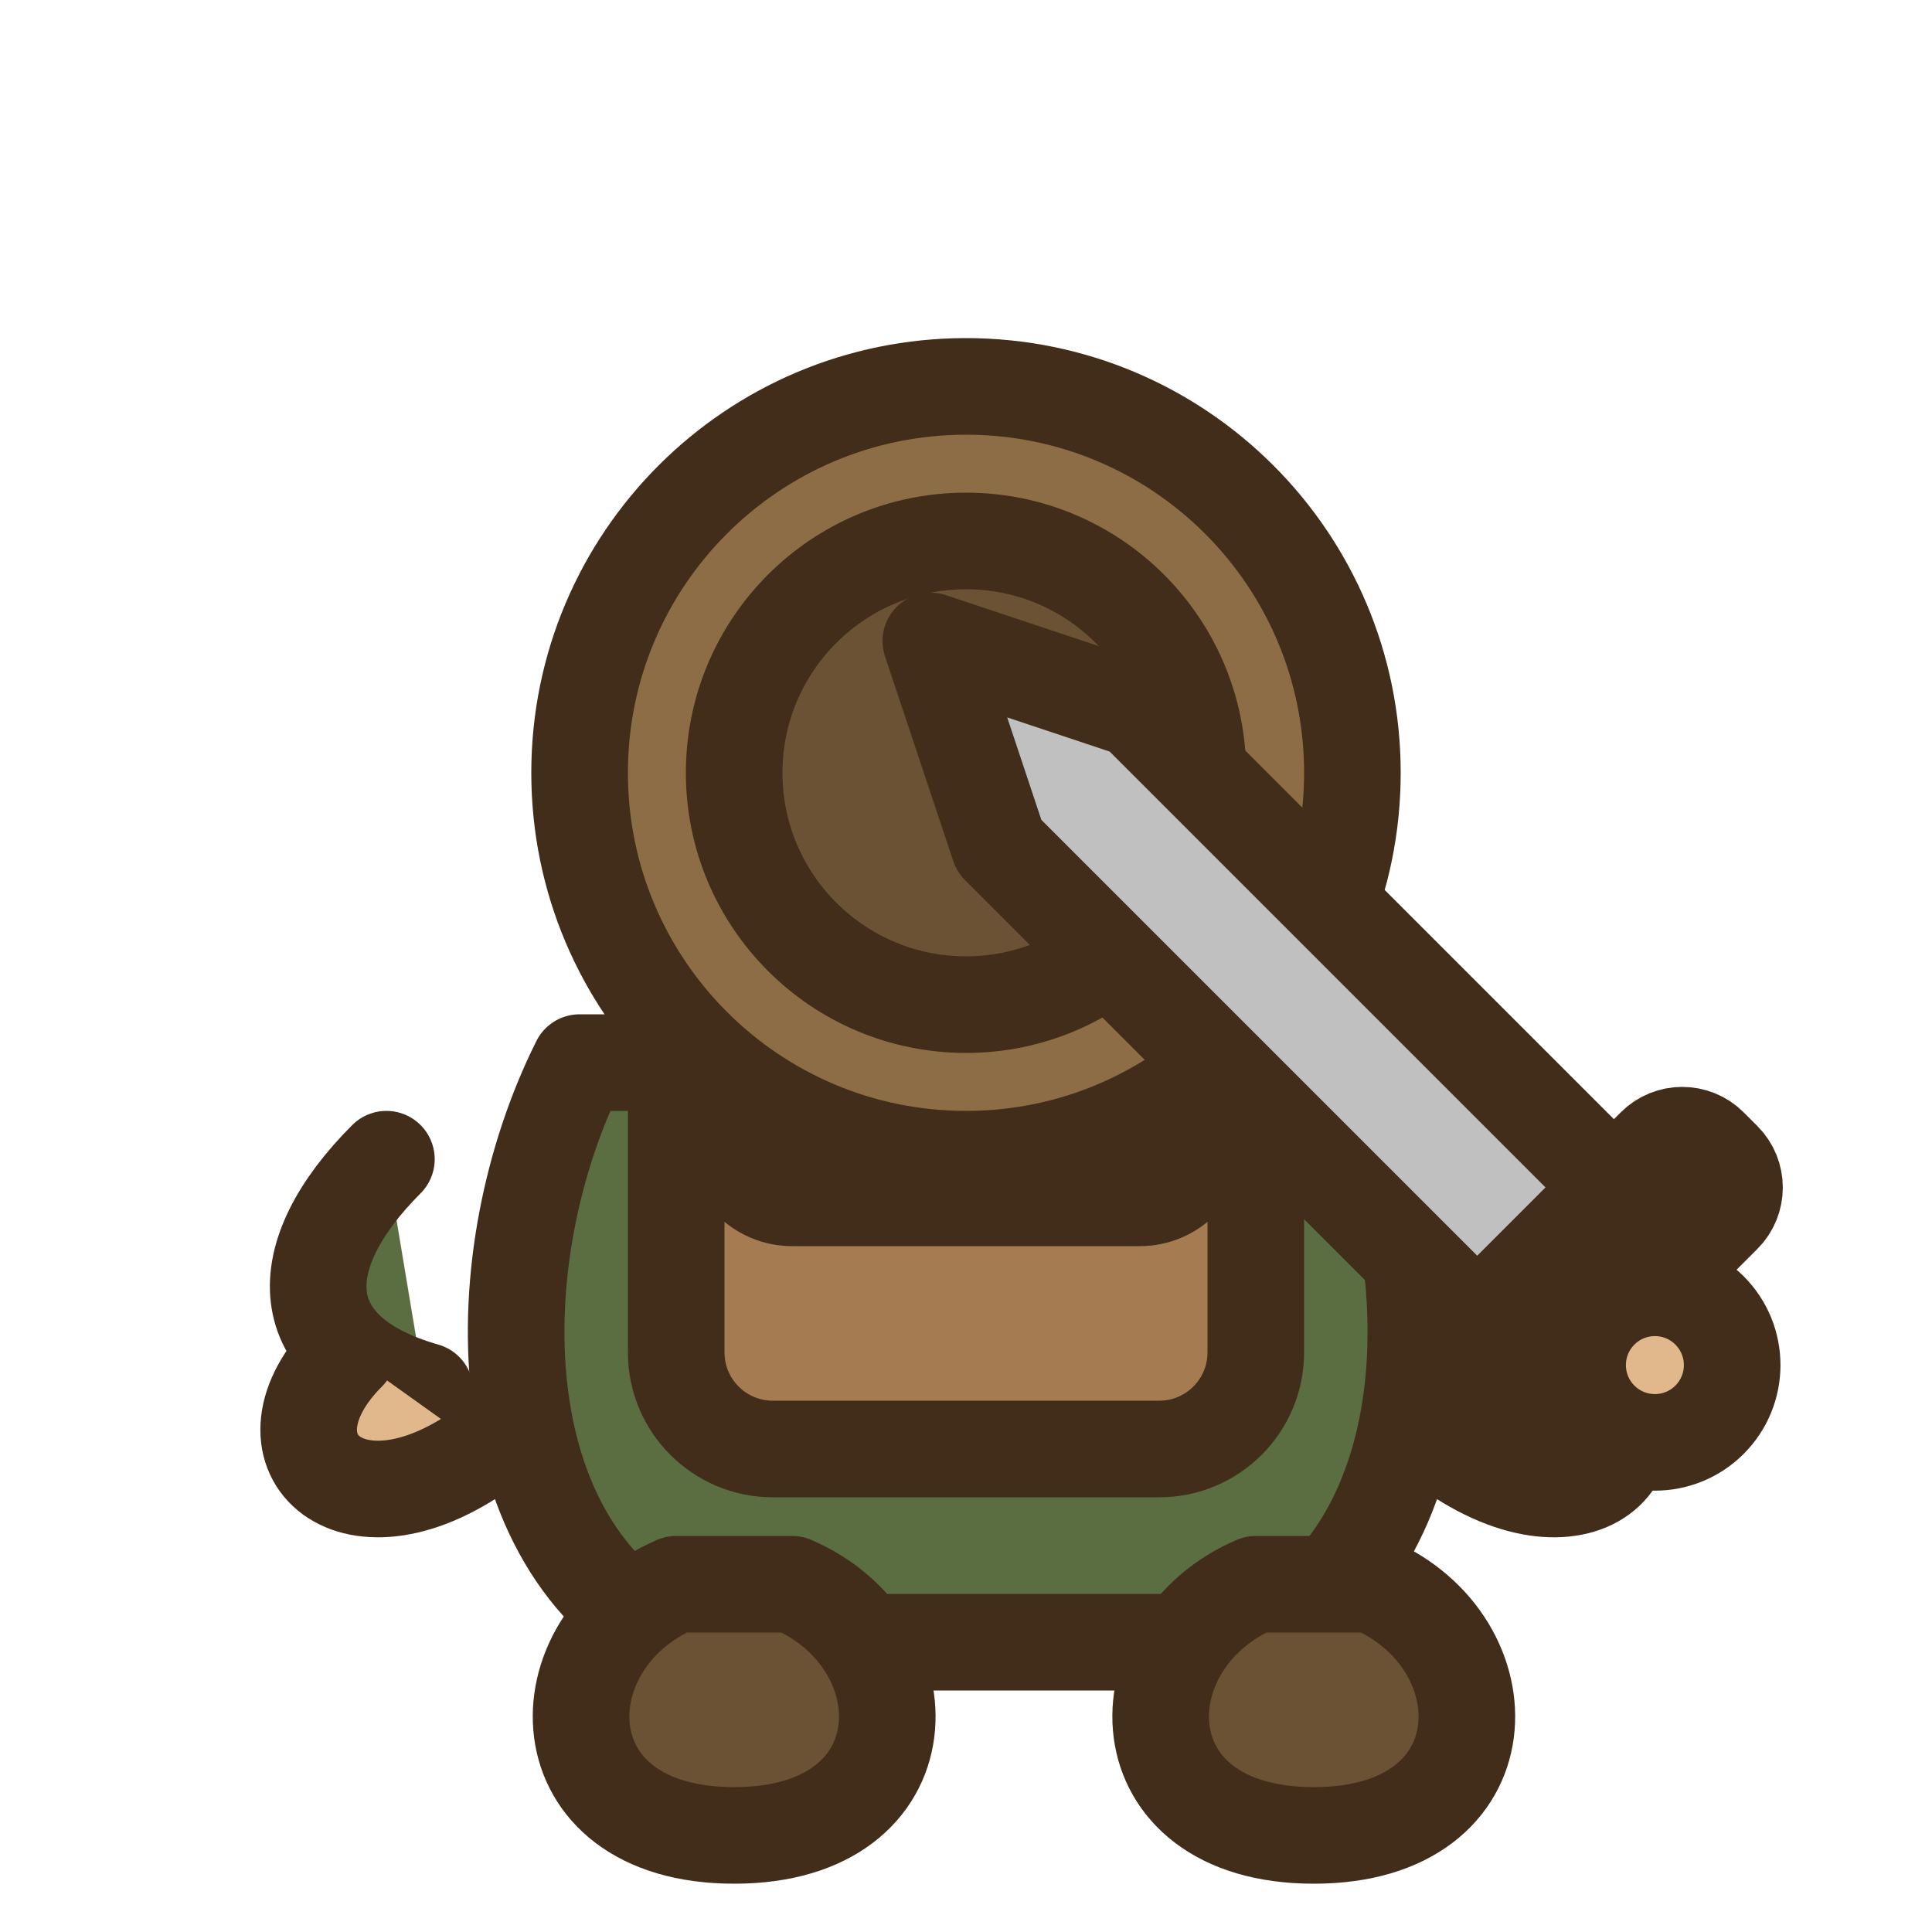
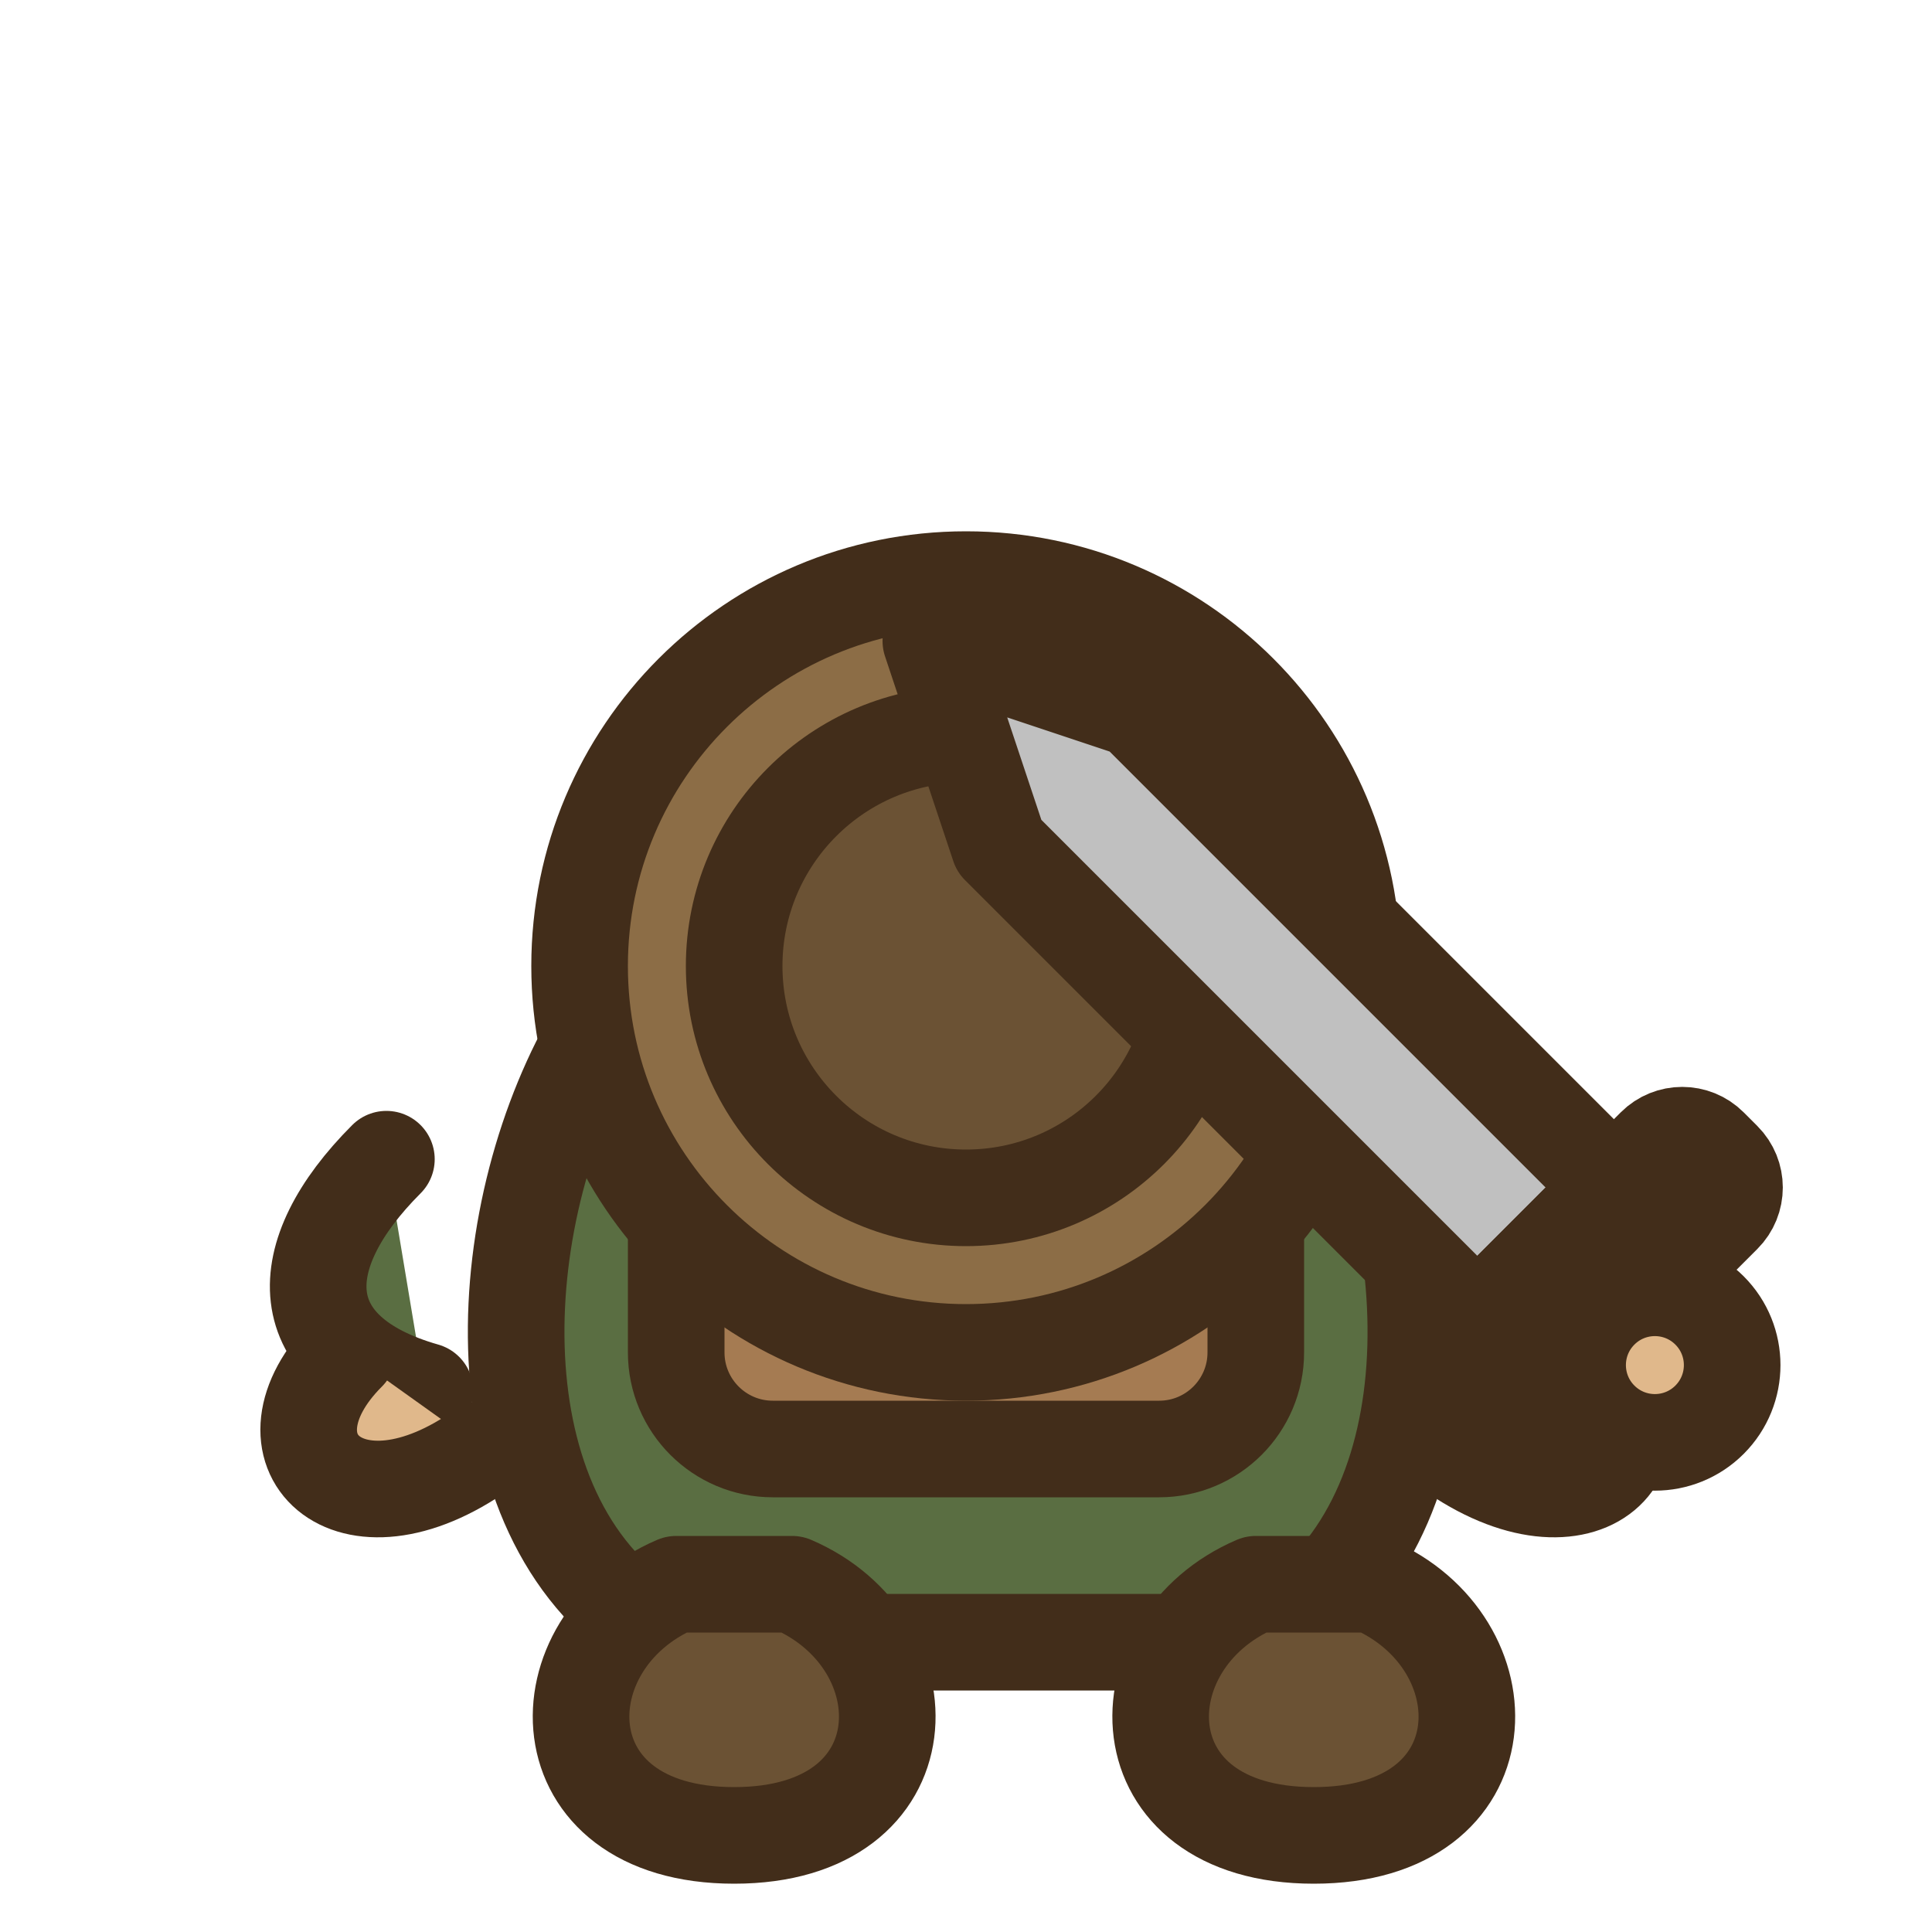
<svg xmlns="http://www.w3.org/2000/svg" viewBox="0 0 100 100">
  <defs>
    <style>
      .outline { stroke: #422d1a; stroke-width: 5; stroke-linecap: round; stroke-linejoin: round; fill: none; }
      .hat-main { fill: #8c6d46; }
      .hat-brim { fill: #6b5234; }
      .tunic { fill: #5a6e42; }
      .backpack { fill: #a57b52; }
      .backpack-strap { fill: #8c6d46; }
      .skin { fill: #e0b88b; }
      .boots { fill: #6b5234; }
      .sword-blade { fill: #c0c0c0; }
      .sword-hilt { fill: #ffd700; }
      .sword-pommel { fill: #e0b88b; }
    </style>
  </defs>
  <path class="tunic outline" d="M 30 55 C 25 65, 25 80, 35 85 L 65 85 C 75 80, 75 65, 70 55 Z" />
  <path class="boots outline" d="M 35 82 C 28 85, 28 95, 38 95 C 48 95, 48 85, 41 82 Z" />
  <path class="boots outline" d="M 65 82 C 58 85, 58 95, 68 95 C 78 95, 78 85, 71 82 Z" />
  <rect x="35" y="50" width="30" height="25" rx="5" class="backpack outline" />
  <rect x="38" y="52" width="24" height="10" rx="3" class="backpack-strap outline" />
  <path class="tunic outline" d="M 20 60 C 15 65, 15 70, 22 72" />
  <path class="skin outline" d="M 18 70 C 13 75, 18 80, 25 75" />
  <path class="tunic outline" d="M 80 60 C 85 65, 85 70, 78 72" />
  <path class="skin outline" d="M 82 70 C 87 75, 82 80, 75 75" />
-   <circle cx="50" cy="40" r="20" class="hat-main outline" />
-   <circle cx="50" cy="40" r="12" class="hat-brim outline" />
+   <circle cx="50" cy="50" r="20" class="hat-main outline" />
+   <circle cx="50" cy="50" r="12" class="hat-brim outline" />
  <g transform="translate(80, 65) rotate(-45)">
    <path class="sword-blade outline" d="M -5 0 L 5 0 L 5 -35 L 0 -45 L -5 -35 Z" />
    <rect x="-10" y="0" width="20" height="5" rx="2" class="sword-hilt outline" />
    <circle cx="0" cy="8" r="4" class="sword-pommel outline" />
  </g>
</svg>
